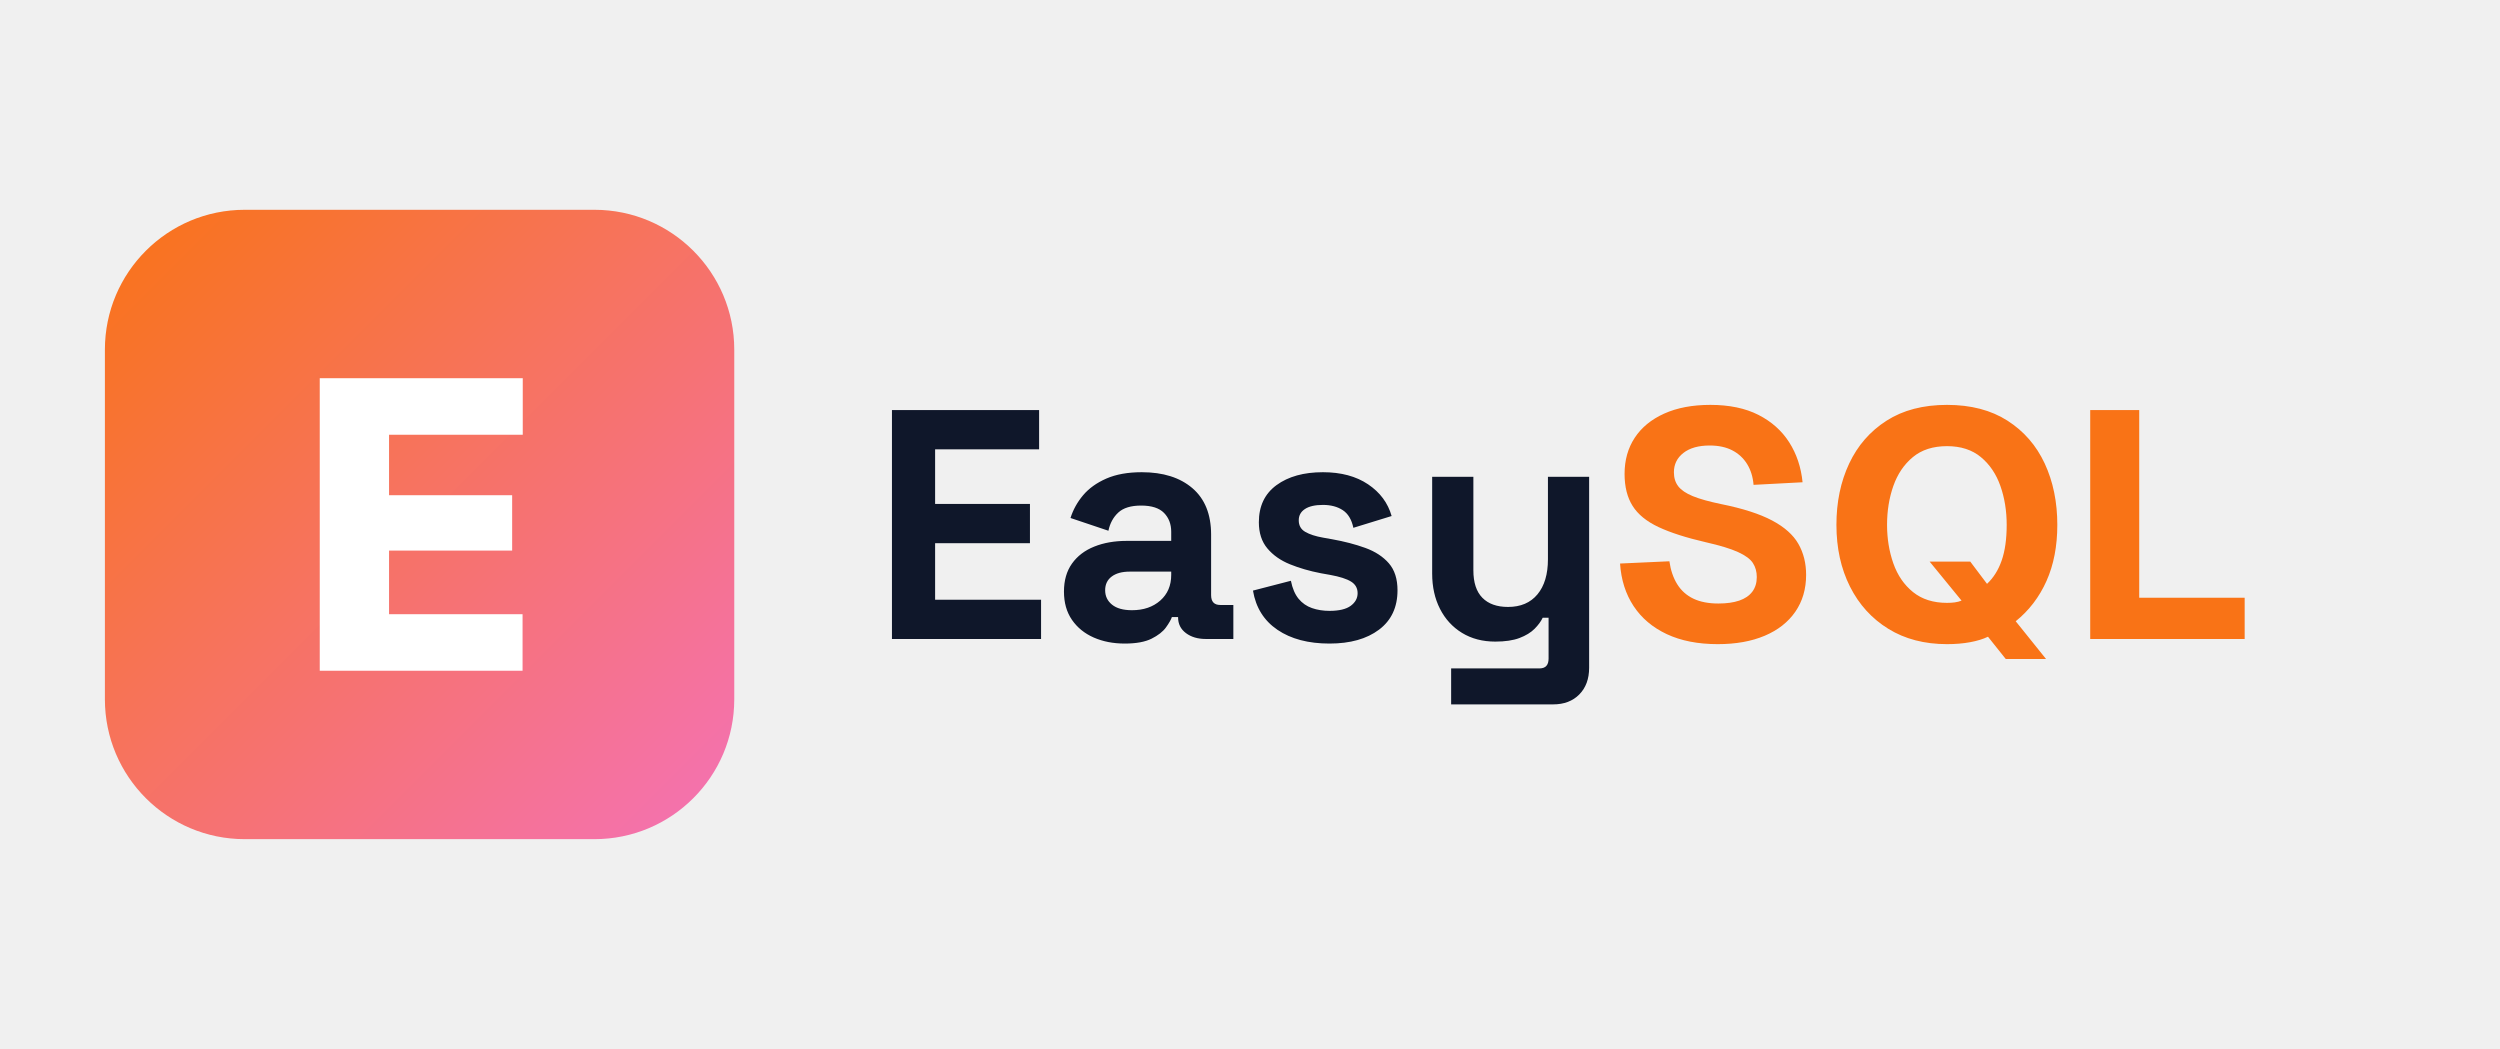
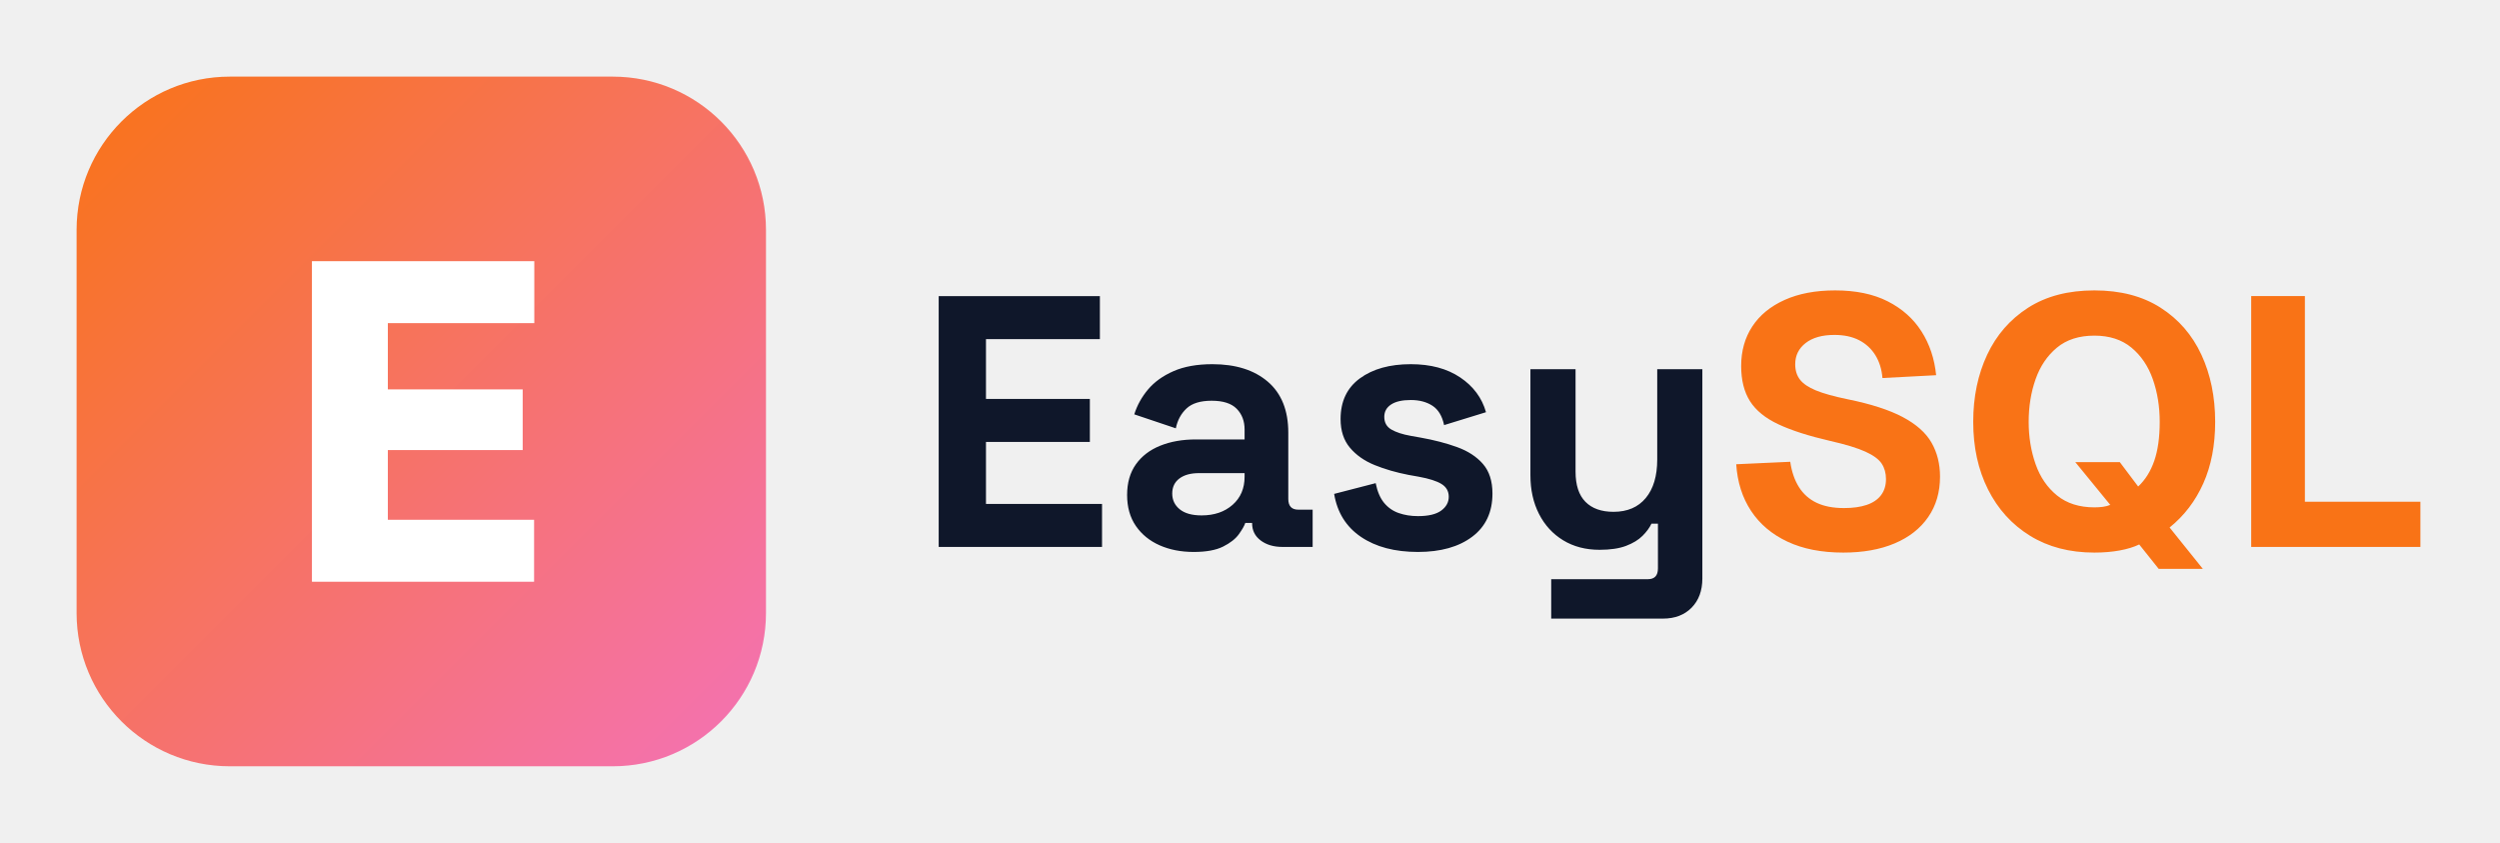
- <svg xmlns="http://www.w3.org/2000/svg" viewBox="0 0 286 120" width="286" height="120">
+ <svg xmlns="http://www.w3.org/2000/svg" viewBox="4 16 261 88" width="261" height="88">
  <defs>
    <linearGradient id="g1" x1="0" y1="0" x2="1" y2="1">
      <stop offset="0" stop-color="#F97316" />
      <stop offset="1" stop-color="#F472B6" />
    </linearGradient>
  </defs>
  <rect x="12" y="24" width="72" height="72" rx="16" fill="url(#g1)" />
  <path d="M36.579 76.733V43.267H59.803V49.735H44.507V56.653H58.59V62.987H44.507V70.265H59.781V76.733Z" fill="#FFFFFF" />
  <path d="M102.039 73.1V46.913H118.874V51.402H106.977V57.65H117.826V62.139H106.977V68.611H119.098V73.1ZM128.675 73.624Q126.692 73.624 125.121 72.932Q123.55 72.24 122.633 70.912Q121.717 69.583 121.717 67.676Q121.717 65.768 122.633 64.477Q123.55 63.186 125.177 62.532Q126.804 61.877 128.899 61.877H133.987V60.83Q133.987 59.52 133.164 58.678Q132.341 57.837 130.545 57.837Q128.787 57.837 127.927 58.641Q127.066 59.445 126.804 60.717L122.465 59.258Q122.914 57.837 123.905 56.658Q124.897 55.48 126.561 54.75Q128.226 54.021 130.62 54.021Q134.286 54.021 136.419 55.854Q138.551 57.687 138.551 61.166V68.087Q138.551 69.209 139.599 69.209H141.095V73.1H137.953Q136.568 73.1 135.671 72.427Q134.773 71.753 134.773 70.631V70.594H134.062Q133.912 71.042 133.389 71.772Q132.865 72.501 131.743 73.063Q130.62 73.624 128.675 73.624ZM129.498 69.808Q131.481 69.808 132.734 68.704Q133.987 67.601 133.987 65.768V65.394H129.236Q127.927 65.394 127.179 65.955Q126.43 66.516 126.43 67.526Q126.43 68.536 127.216 69.172Q128.002 69.808 129.498 69.808ZM152.094 73.624Q148.465 73.624 146.145 72.053Q143.826 70.481 143.34 67.563L147.679 66.441Q147.941 67.75 148.558 68.499Q149.176 69.247 150.092 69.565Q151.009 69.883 152.094 69.883Q153.74 69.883 154.525 69.303Q155.311 68.723 155.311 67.863Q155.311 67.002 154.563 66.535Q153.814 66.067 152.168 65.768L151.121 65.581Q149.176 65.206 147.567 64.552Q145.958 63.897 144.986 62.737Q144.013 61.578 144.013 59.745Q144.013 56.976 146.033 55.499Q148.053 54.021 151.345 54.021Q154.45 54.021 156.508 55.405Q158.566 56.789 159.202 59.034L154.825 60.381Q154.525 58.959 153.609 58.36Q152.692 57.762 151.345 57.762Q149.999 57.762 149.288 58.23Q148.577 58.697 148.577 59.52Q148.577 60.418 149.325 60.848Q150.073 61.278 151.345 61.503L152.393 61.69Q154.488 62.064 156.19 62.681Q157.892 63.299 158.884 64.44Q159.875 65.581 159.875 67.526Q159.875 70.444 157.761 72.034Q155.648 73.624 152.094 73.624ZM166.01 80.582V76.467H176.111Q177.158 76.467 177.158 75.345V70.668H176.485Q176.186 71.304 175.55 71.94Q174.914 72.576 173.829 72.988Q172.744 73.399 171.061 73.399Q168.891 73.399 167.263 72.408Q165.636 71.417 164.738 69.658Q163.84 67.9 163.84 65.618V54.545H168.554V65.244Q168.554 67.339 169.583 68.386Q170.612 69.434 172.519 69.434Q174.689 69.434 175.886 67.994Q177.084 66.553 177.084 63.972V54.545H181.797V76.392Q181.797 78.3 180.675 79.441Q179.553 80.582 177.682 80.582Z" fill="#0F172A" />
  <path d="M196.512 73.69Q193.118 73.69 190.683 72.547Q188.248 71.403 186.884 69.337Q185.519 67.271 185.334 64.468L190.978 64.21Q191.2 65.759 191.882 66.847Q192.565 67.935 193.727 68.489Q194.889 69.042 196.586 69.042Q197.987 69.042 198.965 68.71Q199.943 68.378 200.459 67.696Q200.976 67.013 200.976 66.017Q200.976 65.095 200.533 64.412Q200.09 63.73 198.836 63.158Q197.582 62.586 195.147 62.033Q191.79 61.258 189.743 60.299Q187.695 59.34 186.773 57.883Q185.851 56.426 185.851 54.212Q185.851 51.851 187.013 50.081Q188.175 48.31 190.388 47.314Q192.601 46.318 195.663 46.318Q198.91 46.318 201.16 47.461Q203.41 48.605 204.683 50.597Q205.956 52.589 206.214 55.171L200.607 55.467Q200.496 54.102 199.869 53.087Q199.242 52.073 198.172 51.519Q197.102 50.966 195.59 50.966Q193.671 50.966 192.583 51.814Q191.495 52.663 191.495 54.028Q191.495 54.987 191.993 55.633Q192.491 56.278 193.653 56.758Q194.815 57.237 196.955 57.68Q200.607 58.418 202.728 59.543Q204.849 60.668 205.734 62.217Q206.62 63.767 206.62 65.759Q206.62 68.194 205.384 69.983Q204.148 71.772 201.879 72.731Q199.611 73.69 196.512 73.69ZM229.455 75.387 227.426 72.842Q226.577 73.248 225.378 73.469Q224.179 73.69 222.741 73.69Q218.867 73.69 216.027 71.938Q213.186 70.186 211.637 67.105Q210.087 64.025 210.087 60.041Q210.087 56.131 211.545 53.032Q213.002 49.933 215.824 48.125Q218.646 46.318 222.741 46.318Q226.835 46.318 229.657 48.125Q232.48 49.933 233.918 53.032Q235.357 56.131 235.357 60.041Q235.357 63.693 234.121 66.46Q232.885 69.227 230.598 71.071L234.066 75.387ZM222.741 68.968Q223.22 68.968 223.626 68.913Q224.032 68.858 224.401 68.71L220.749 64.246H225.397L227.315 66.792Q228.422 65.759 228.993 64.117Q229.565 62.476 229.565 60.041Q229.565 57.643 228.846 55.596Q228.127 53.548 226.614 52.294Q225.102 51.04 222.741 51.04Q220.343 51.04 218.83 52.294Q217.318 53.548 216.598 55.596Q215.879 57.643 215.879 60.041Q215.879 62.402 216.598 64.449Q217.318 66.497 218.849 67.733Q220.38 68.968 222.741 68.968ZM239.12 73.1V46.908H244.727V71.588L241.628 68.378H256.79V73.1Z" fill="#F97316" />
</svg>
